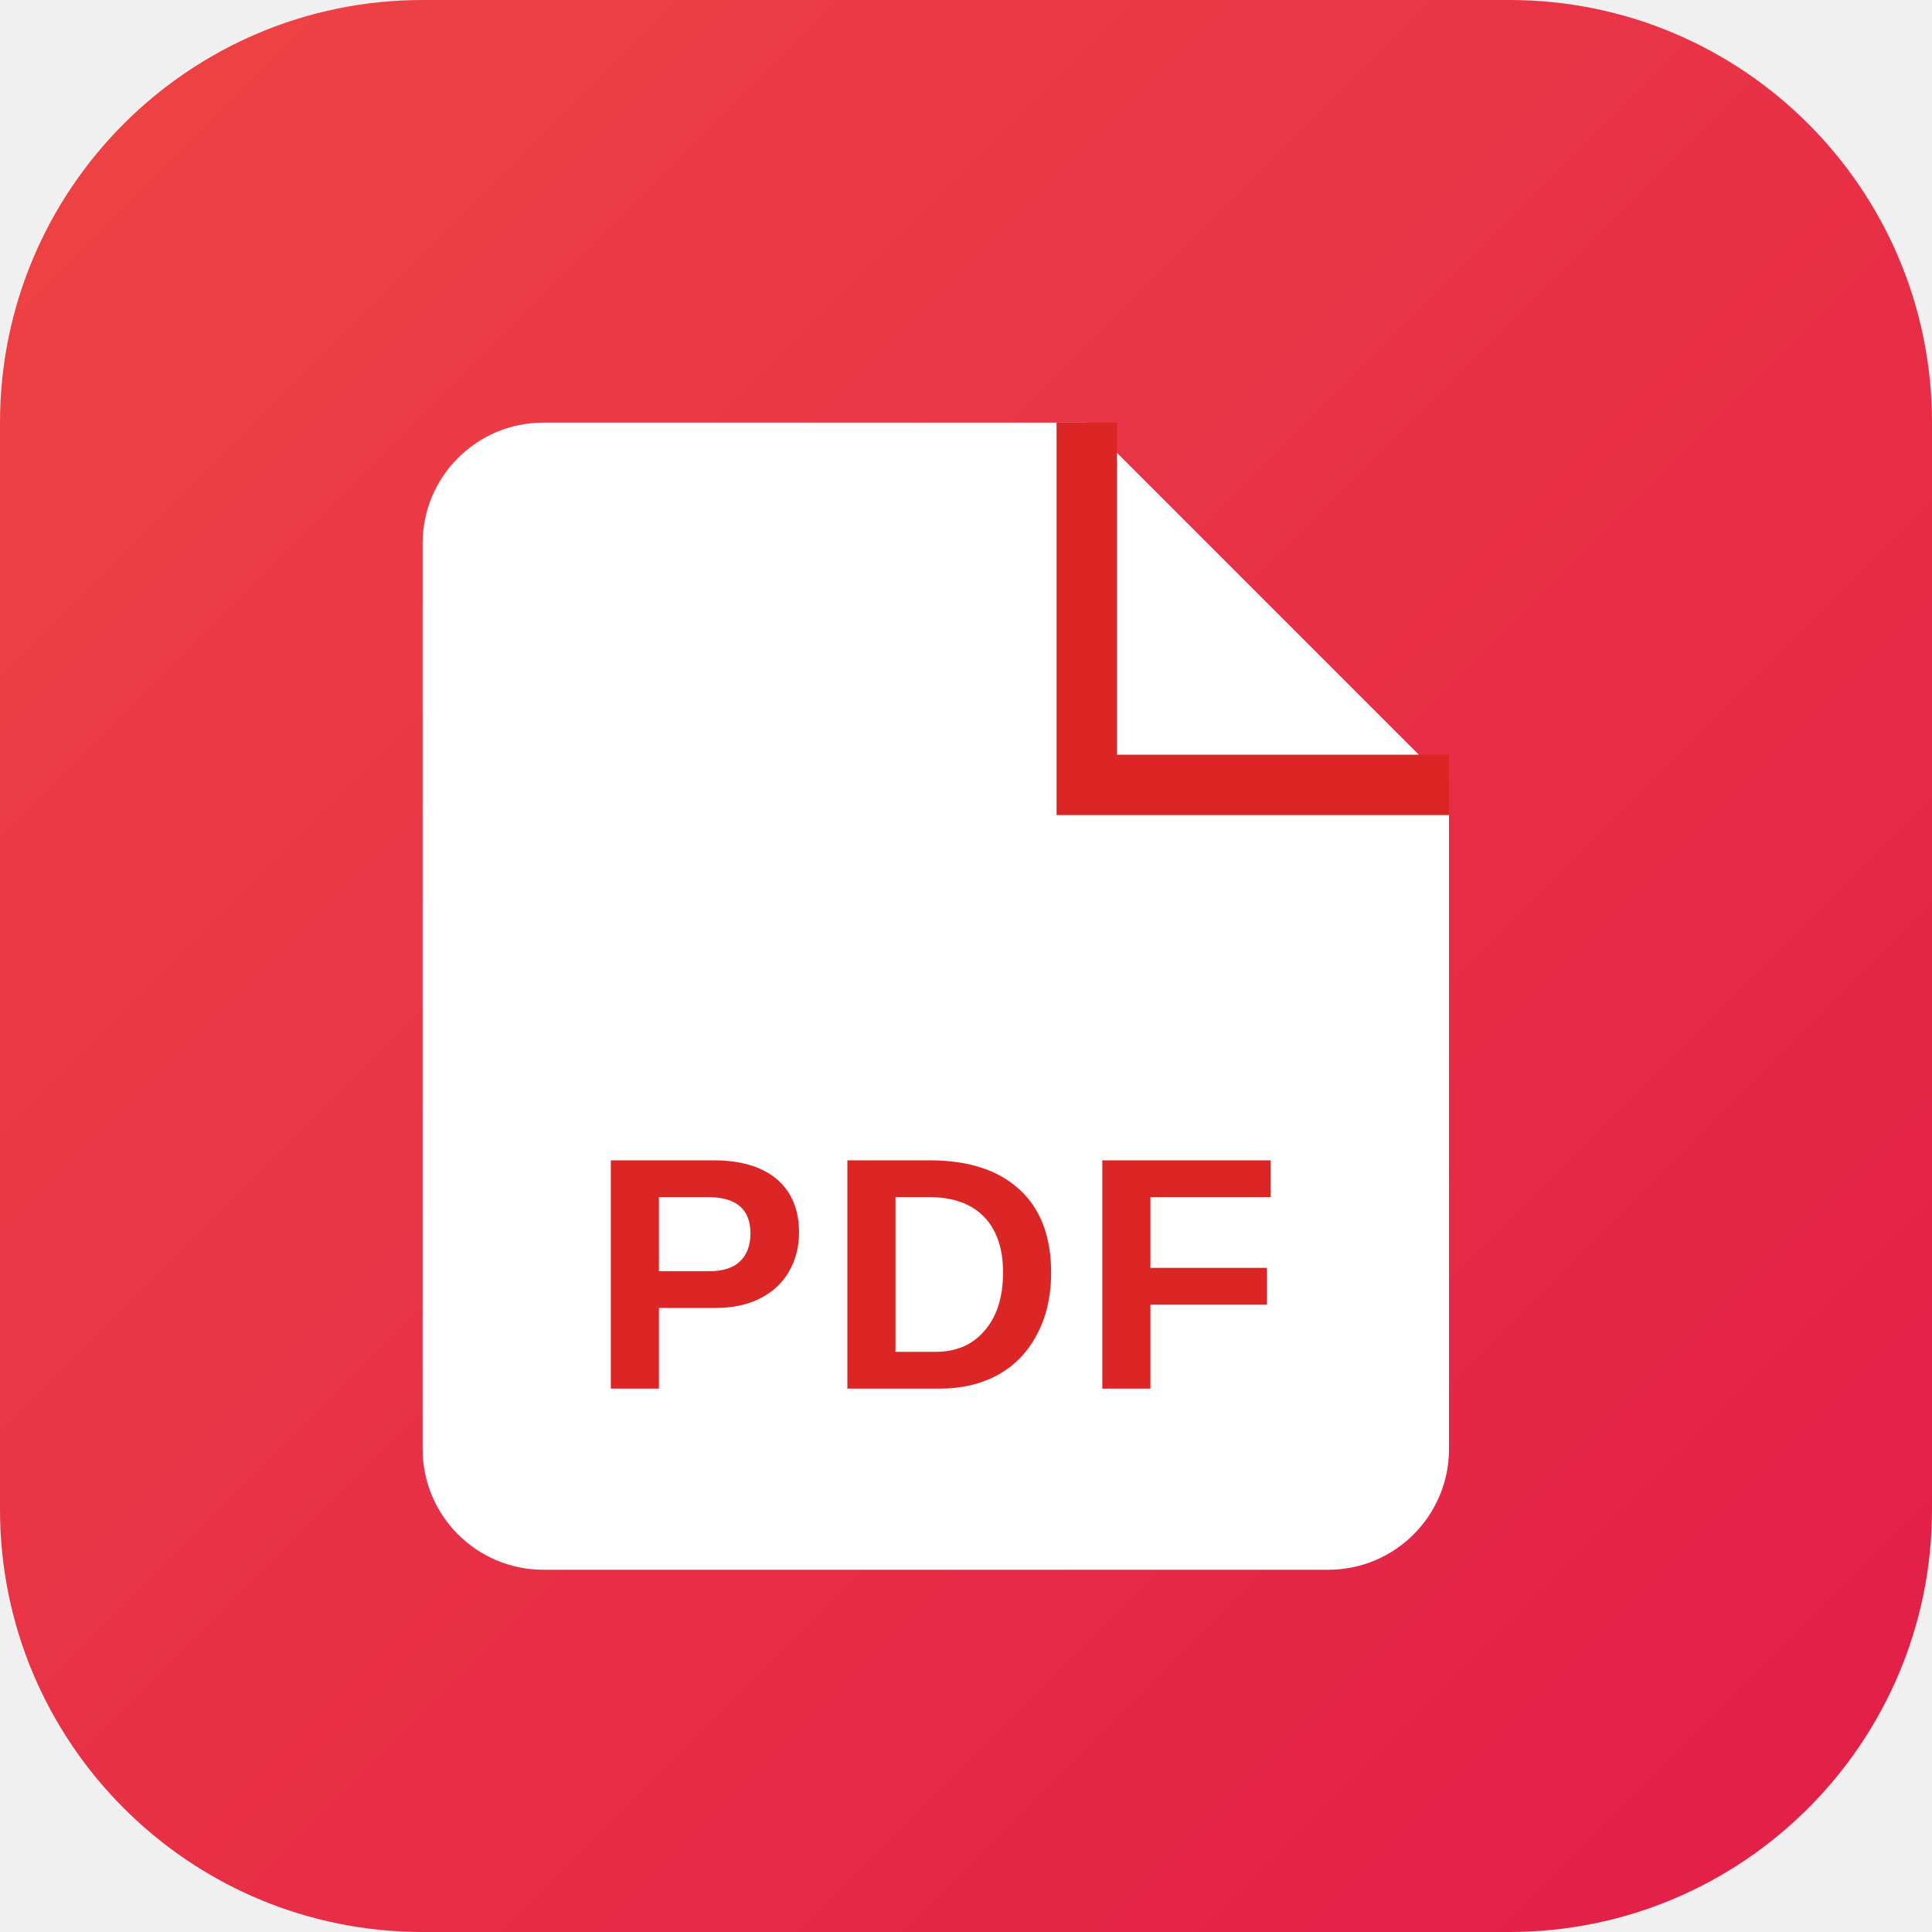
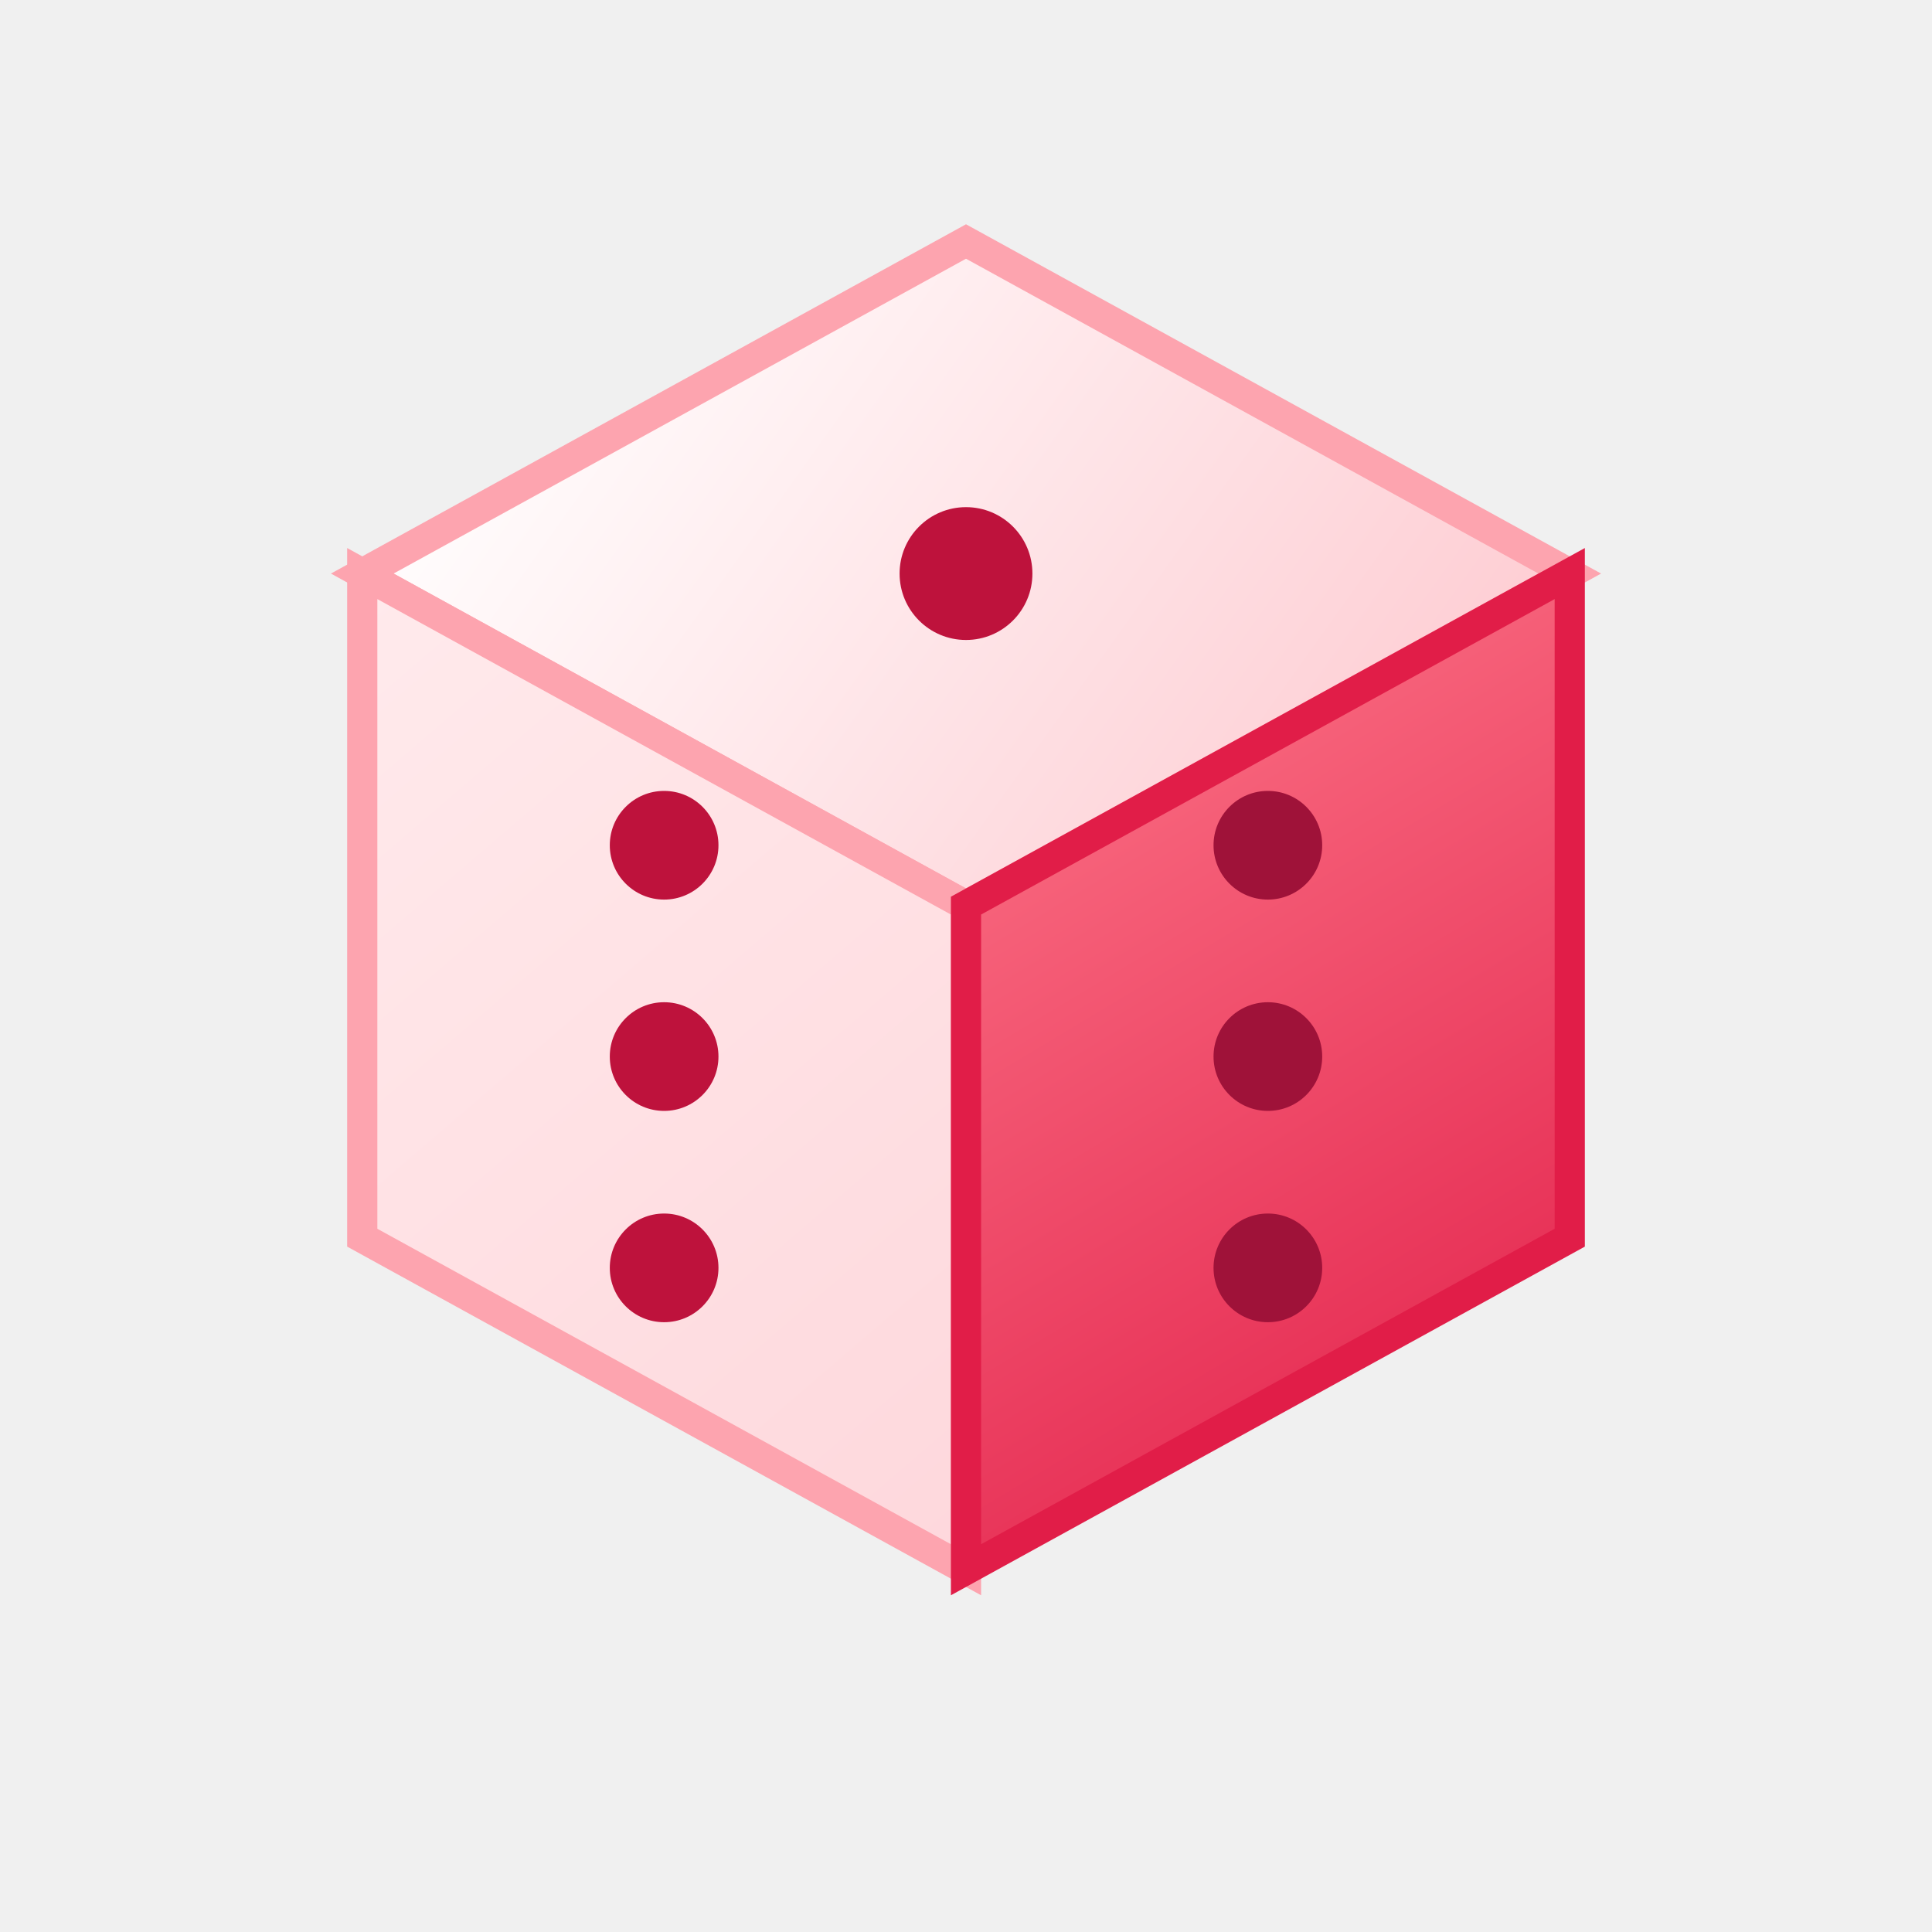
- <svg xmlns="http://www.w3.org/2000/svg" viewBox="0 0 64 64">
+ <svg xmlns="http://www.w3.org/2000/svg" viewBox="0 0 64 64" fill="none">
  <defs>
-     <linearGradient id="g" x1="0" y1="0" x2="1" y2="1">
-       <stop offset="0%" stop-color="#ef4444" />
-       <stop offset="100%" stop-color="#e11d48" />
+     <linearGradient id="bg" x1="8" y1="4" x2="56" y2="60" gradientUnits="userSpaceOnUse">
+       <stop stop-color="#fff1f2" />
+       <stop offset="1" stop-color="#fecdd3" />
+     </linearGradient>
+     <linearGradient id="faceR" x1="40" y1="18" x2="58" y2="48" gradientUnits="userSpaceOnUse">
+       <stop stop-color="#fb7185" />
+       <stop offset="1" stop-color="#e11d48" />
+     </linearGradient>
+     <linearGradient id="faceT" x1="18" y1="8" x2="46" y2="28" gradientUnits="userSpaceOnUse">
+       <stop stop-color="#ffffff" />
+       <stop offset="1" stop-color="#fecdd3" />
    </linearGradient>
  </defs>
-   <rect width="64" height="64" rx="14" fill="url(#g)" />
-   <path d="M18 14h18l12 12v22a4 4 0 0 1-4 4H18a4 4 0 0 1-4-4V18a4 4 0 0 1 4-4z" fill="white" />
-   <path d="M36 14v12h12" fill="none" stroke="#dc2626" stroke-width="2" />
-   <text x="31" y="46" text-anchor="middle" font-family="Arial, sans-serif" font-weight="800" font-size="11" fill="#dc2626" letter-spacing="0.5">PDF</text>
+   <path d="M32 8 L52 19 L32 30 L12 19 Z" fill="url(#faceT)" stroke="#fda4af" stroke-width="1" />
+   <path d="M12 19 L32 30 L32 52 L12 41 Z" fill="url(#bg)" stroke="#fda4af" stroke-width="1" />
+   <path d="M32 30 L52 19 L52 41 L32 52 Z" fill="url(#faceR)" stroke="#e11d48" stroke-width="1" />
+   <circle cx="32" cy="19" r="2.2" fill="#be123c" />
+   <circle cx="22" cy="28" r="1.8" fill="#be123c" />
+   <circle cx="22" cy="35" r="1.8" fill="#be123c" />
+   <circle cx="22" cy="42" r="1.8" fill="#be123c" />
+   <circle cx="42" cy="28" r="1.8" fill="#9f1239" />
+   <circle cx="42" cy="35" r="1.8" fill="#9f1239" />
+   <circle cx="42" cy="42" r="1.8" fill="#9f1239" />
</svg>
